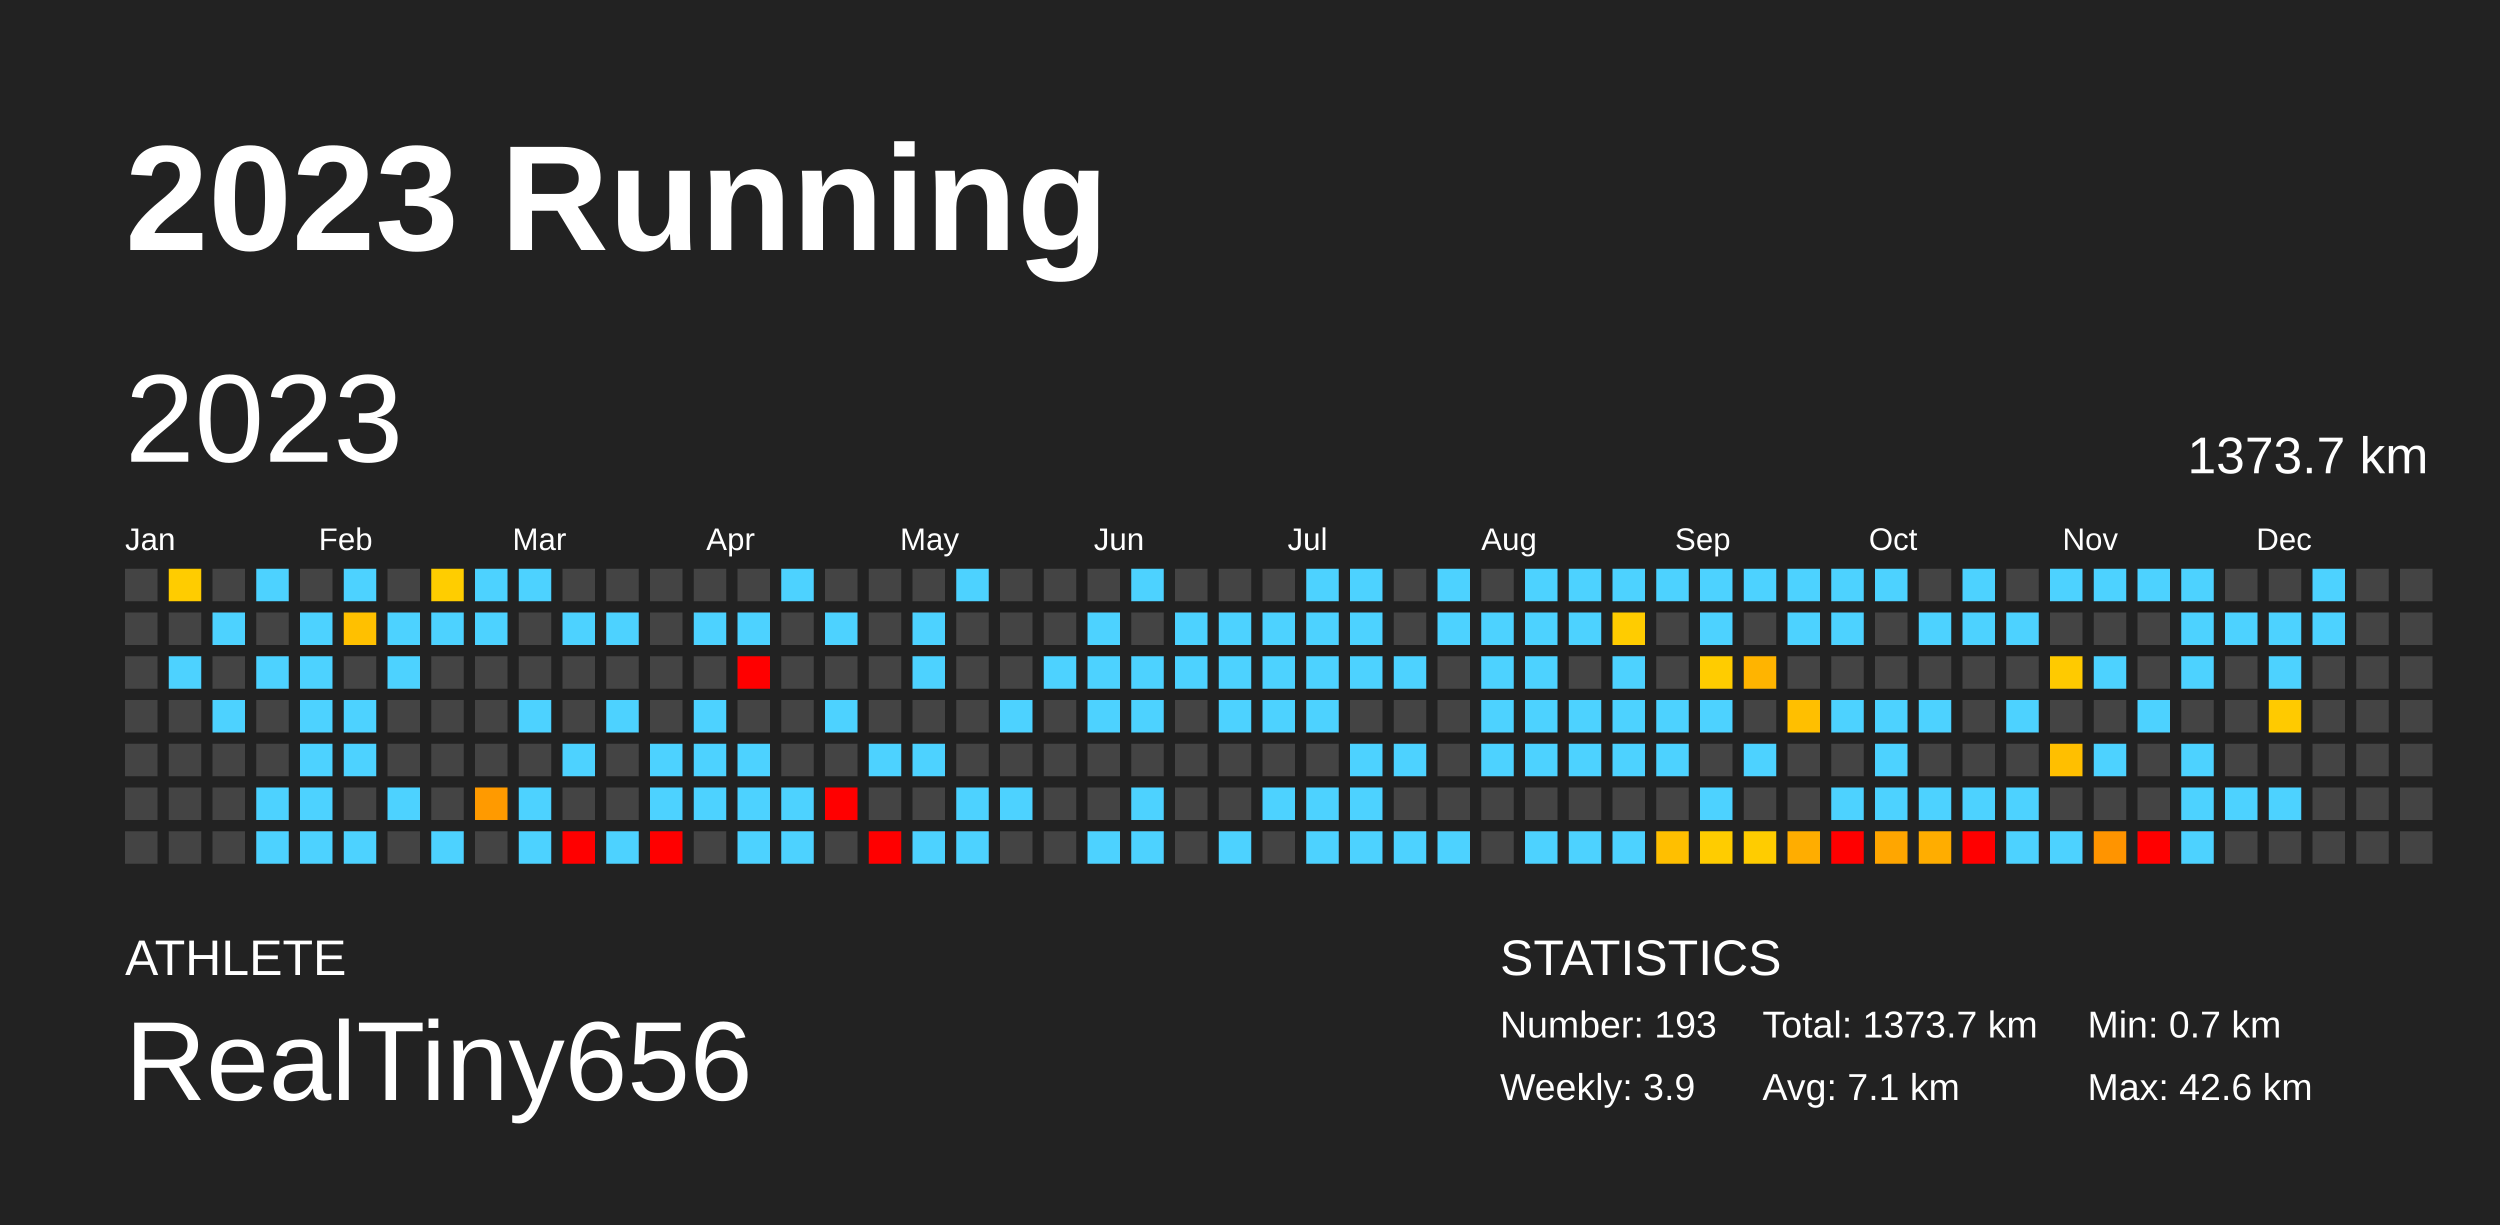
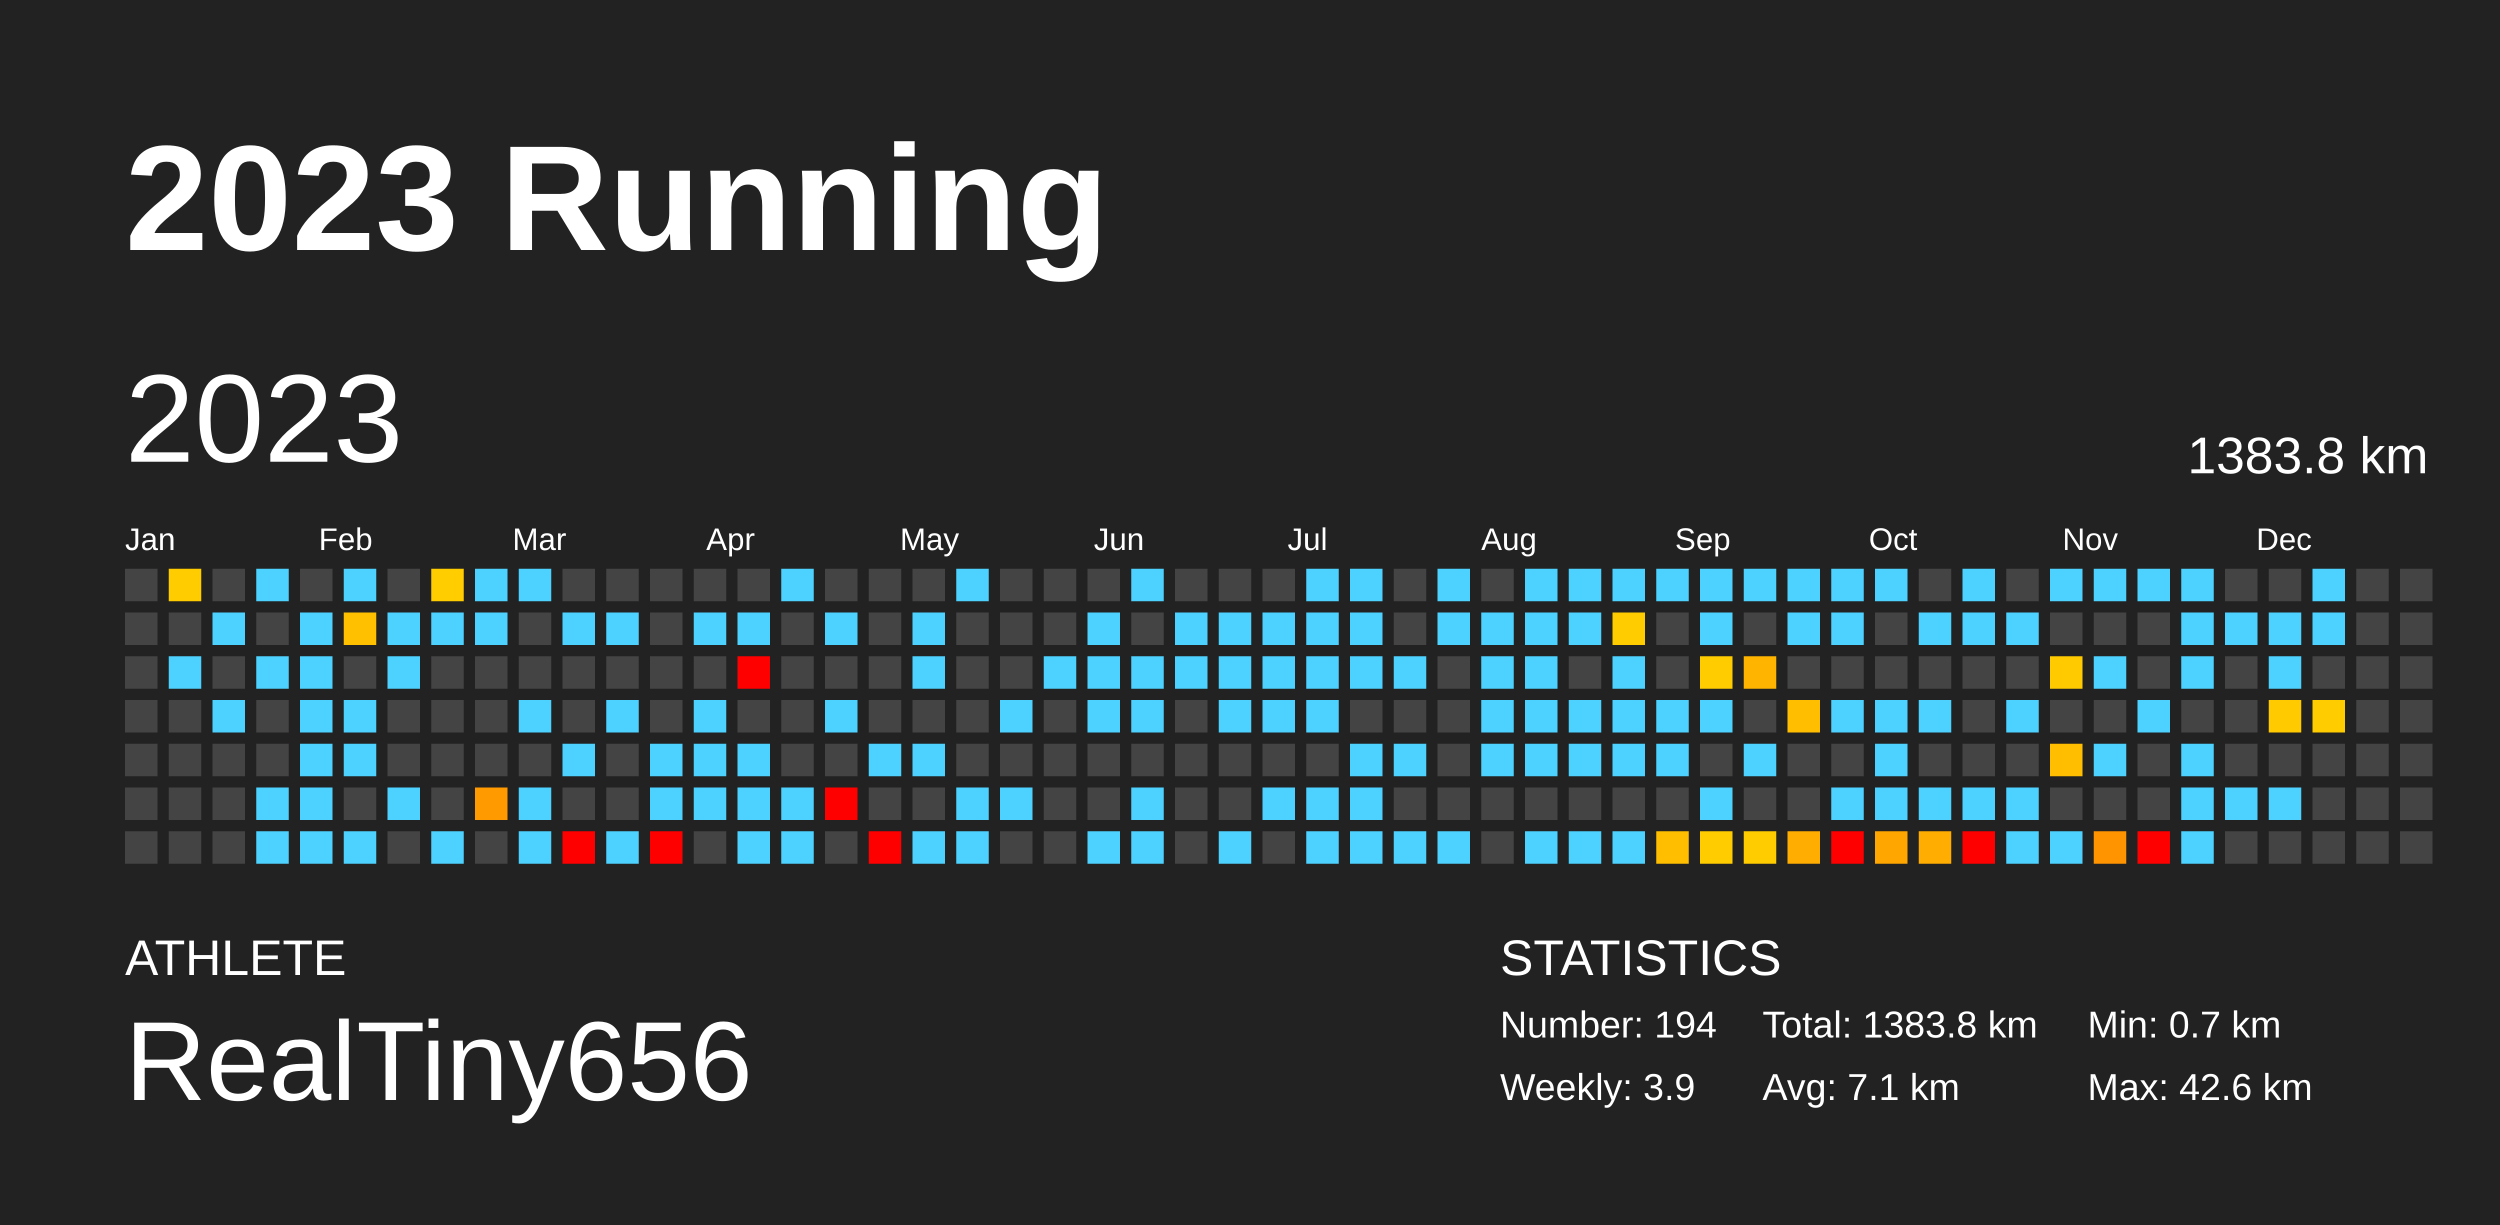
<svg xmlns="http://www.w3.org/2000/svg" baseProfile="full" height="98mm" version="1.1" viewBox="0,0,200,98" width="200mm">
  <defs />
  <rect fill="#222222" height="98" width="200" x="0" y="0" />
  <text fill="#FFFFFF" style="font-size:12px; font-family:Arial; font-weight:bold;" x="10" y="20">2023 Running</text>
  <text fill="#FFFFFF" style="font-size:4px; font-family:Arial" x="10" y="78">ATHLETE</text>
  <text fill="#FFFFFF" style="font-size:9px; font-family:Arial" x="10" y="88">RealTiny656</text>
  <text fill="#FFFFFF" style="font-size:4px; font-family:Arial" x="120" y="78">STATISTICS</text>
-   <text fill="#FFFFFF" style="font-size:3px; font-family:Arial" x="120" y="83">Number: 193</text>
+   <text fill="#FFFFFF" style="font-size:3px; font-family:Arial" x="120" y="83">Number: 194</text>
  <text fill="#FFFFFF" style="font-size:3px; font-family:Arial" x="120" y="88">Weekly: 3.9</text>
-   <text fill="#FFFFFF" style="font-size:3px; font-family:Arial" x="141" y="83">Total: 1373.7 km</text>
+   <text fill="#FFFFFF" style="font-size:3px; font-family:Arial" x="141" y="83">Total: 1383.8 km</text>
  <text fill="#FFFFFF" style="font-size:3px; font-family:Arial" x="141" y="88">Avg: 7.1 km</text>
  <text fill="#FFFFFF" style="font-size:3px; font-family:Arial" x="167" y="83">Min: 0.7 km</text>
  <text fill="#FFFFFF" style="font-size:3px; font-family:Arial" x="167" y="88">Max: 42.6 km</text>
  <text dominant-baseline="hanging" fill="#FFFFFF" style="font-size:10.0px; font-family:Arial;" x="10" y="30">2023</text>
-   <text dominant-baseline="hanging" fill="#FFFFFF" style="font-size:4.125px; font-family:Arial;" x="175" y="35">1373.7 km</text>
+   <text dominant-baseline="hanging" fill="#FFFFFF" style="font-size:4.125px; font-family:Arial;" x="175" y="35">1383.8 km</text>
  <text fill="#FFFFFF" style="font-size:2.5px; font-family:Arial" x="10.0" y="44">Jan</text>
  <text fill="#FFFFFF" style="font-size:2.5px; font-family:Arial" x="25.5" y="44">Feb</text>
  <text fill="#FFFFFF" style="font-size:2.5px; font-family:Arial" x="41.0" y="44">Mar</text>
  <text fill="#FFFFFF" style="font-size:2.5px; font-family:Arial" x="56.5" y="44">Apr</text>
  <text fill="#FFFFFF" style="font-size:2.5px; font-family:Arial" x="72.0" y="44">May</text>
  <text fill="#FFFFFF" style="font-size:2.5px; font-family:Arial" x="87.5" y="44">Jun</text>
  <text fill="#FFFFFF" style="font-size:2.5px; font-family:Arial" x="103.0" y="44">Jul</text>
  <text fill="#FFFFFF" style="font-size:2.5px; font-family:Arial" x="118.5" y="44">Aug</text>
  <text fill="#FFFFFF" style="font-size:2.5px; font-family:Arial" x="134.0" y="44">Sep</text>
  <text fill="#FFFFFF" style="font-size:2.5px; font-family:Arial" x="149.5" y="44">Oct</text>
  <text fill="#FFFFFF" style="font-size:2.5px; font-family:Arial" x="165.0" y="44">Nov</text>
  <text fill="#FFFFFF" style="font-size:2.5px; font-family:Arial" x="180.5" y="44">Dec</text>
  <rect fill="#444444" height="2.6" width="2.6" x="10.0" y="45.5" />
  <rect fill="#444444" height="2.6" width="2.6" x="10.0" y="49.0" />
  <rect fill="#444444" height="2.6" width="2.6" x="10.0" y="52.5" />
  <rect fill="#444444" height="2.6" width="2.6" x="10.0" y="56.0" />
  <rect fill="#444444" height="2.6" width="2.6" x="10.0" y="59.5" />
  <rect fill="#444444" height="2.6" width="2.6" x="10.0" y="63.0" />
  <rect fill="#444444" height="2.6" width="2.6" x="10.0" y="66.5" />
  <rect fill="#ffcc00" height="2.6" width="2.6" x="13.5" y="45.5" />
  <rect fill="#444444" height="2.6" width="2.6" x="13.5" y="49.0" />
  <rect fill="#4dd2ff" height="2.6" width="2.6" x="13.5" y="52.5" />
  <rect fill="#444444" height="2.6" width="2.6" x="13.5" y="56.0" />
  <rect fill="#444444" height="2.6" width="2.6" x="13.5" y="59.5" />
  <rect fill="#444444" height="2.6" width="2.6" x="13.5" y="63.0" />
  <rect fill="#444444" height="2.6" width="2.6" x="13.5" y="66.5" />
  <rect fill="#444444" height="2.6" width="2.6" x="17.0" y="45.5" />
  <rect fill="#4dd2ff" height="2.6" width="2.6" x="17.0" y="49.0" />
  <rect fill="#444444" height="2.6" width="2.6" x="17.0" y="52.5" />
  <rect fill="#4dd2ff" height="2.6" width="2.6" x="17.0" y="56.0" />
  <rect fill="#444444" height="2.6" width="2.6" x="17.0" y="59.5" />
  <rect fill="#444444" height="2.6" width="2.6" x="17.0" y="63.0" />
  <rect fill="#444444" height="2.6" width="2.6" x="17.0" y="66.5" />
  <rect fill="#4dd2ff" height="2.6" width="2.6" x="20.5" y="45.5" />
  <rect fill="#444444" height="2.6" width="2.6" x="20.5" y="49.0" />
  <rect fill="#4dd2ff" height="2.6" width="2.6" x="20.5" y="52.5" />
  <rect fill="#444444" height="2.6" width="2.6" x="20.5" y="56.0" />
  <rect fill="#444444" height="2.6" width="2.6" x="20.5" y="59.5" />
  <rect fill="#4dd2ff" height="2.6" width="2.6" x="20.5" y="63.0" />
  <rect fill="#4dd2ff" height="2.6" width="2.6" x="20.5" y="66.5" />
  <rect fill="#444444" height="2.6" width="2.6" x="24.0" y="45.5" />
  <rect fill="#4dd2ff" height="2.6" width="2.6" x="24.0" y="49.0" />
  <rect fill="#4dd2ff" height="2.6" width="2.6" x="24.0" y="52.5" />
  <rect fill="#4dd2ff" height="2.6" width="2.6" x="24.0" y="56.0" />
  <rect fill="#4dd2ff" height="2.6" width="2.6" x="24.0" y="59.5" />
  <rect fill="#4dd2ff" height="2.6" width="2.6" x="24.0" y="63.0" />
  <rect fill="#4dd2ff" height="2.6" width="2.6" x="24.0" y="66.5" />
  <rect fill="#4dd2ff" height="2.6" width="2.6" x="27.5" y="45.5" />
  <rect fill="#ffc000" height="2.6" width="2.6" x="27.5" y="49.0" />
  <rect fill="#444444" height="2.6" width="2.6" x="27.5" y="52.5" />
  <rect fill="#4dd2ff" height="2.6" width="2.6" x="27.5" y="56.0" />
  <rect fill="#4dd2ff" height="2.6" width="2.6" x="27.5" y="59.5" />
  <rect fill="#444444" height="2.6" width="2.6" x="27.5" y="63.0" />
  <rect fill="#4dd2ff" height="2.6" width="2.6" x="27.5" y="66.5" />
  <rect fill="#444444" height="2.6" width="2.6" x="31.0" y="45.5" />
  <rect fill="#4dd2ff" height="2.6" width="2.6" x="31.0" y="49.0" />
  <rect fill="#4dd2ff" height="2.6" width="2.6" x="31.0" y="52.5" />
  <rect fill="#444444" height="2.6" width="2.6" x="31.0" y="56.0" />
  <rect fill="#444444" height="2.6" width="2.6" x="31.0" y="59.5" />
  <rect fill="#4dd2ff" height="2.6" width="2.6" x="31.0" y="63.0" />
  <rect fill="#444444" height="2.6" width="2.6" x="31.0" y="66.5" />
  <rect fill="#ffcd00" height="2.6" width="2.6" x="34.5" y="45.5" />
  <rect fill="#4dd2ff" height="2.6" width="2.6" x="34.5" y="49.0" />
  <rect fill="#444444" height="2.6" width="2.6" x="34.5" y="52.5" />
  <rect fill="#444444" height="2.6" width="2.6" x="34.5" y="56.0" />
  <rect fill="#444444" height="2.6" width="2.6" x="34.5" y="59.5" />
  <rect fill="#444444" height="2.6" width="2.6" x="34.5" y="63.0" />
  <rect fill="#4dd2ff" height="2.6" width="2.6" x="34.5" y="66.5" />
  <rect fill="#4dd2ff" height="2.6" width="2.6" x="38.0" y="45.5" />
  <rect fill="#4dd2ff" height="2.6" width="2.6" x="38.0" y="49.0" />
  <rect fill="#444444" height="2.6" width="2.6" x="38.0" y="52.5" />
  <rect fill="#444444" height="2.6" width="2.6" x="38.0" y="56.0" />
  <rect fill="#444444" height="2.6" width="2.6" x="38.0" y="59.5" />
  <rect fill="#ff9a00" height="2.6" width="2.6" x="38.0" y="63.0" />
  <rect fill="#444444" height="2.6" width="2.6" x="38.0" y="66.5" />
  <rect fill="#4dd2ff" height="2.6" width="2.6" x="41.5" y="45.5" />
  <rect fill="#444444" height="2.6" width="2.6" x="41.5" y="49.0" />
  <rect fill="#444444" height="2.6" width="2.6" x="41.5" y="52.5" />
  <rect fill="#4dd2ff" height="2.6" width="2.6" x="41.5" y="56.0" />
  <rect fill="#444444" height="2.6" width="2.6" x="41.5" y="59.5" />
  <rect fill="#4dd2ff" height="2.6" width="2.6" x="41.5" y="63.0" />
  <rect fill="#4dd2ff" height="2.6" width="2.6" x="41.5" y="66.5" />
  <rect fill="#444444" height="2.6" width="2.6" x="45.0" y="45.5" />
  <rect fill="#4dd2ff" height="2.6" width="2.6" x="45.0" y="49.0" />
  <rect fill="#444444" height="2.6" width="2.6" x="45.0" y="52.5" />
  <rect fill="#444444" height="2.6" width="2.6" x="45.0" y="56.0" />
  <rect fill="#4dd2ff" height="2.6" width="2.6" x="45.0" y="59.5" />
  <rect fill="#444444" height="2.6" width="2.6" x="45.0" y="63.0" />
  <rect fill="red" height="2.6" width="2.6" x="45.0" y="66.5" />
  <rect fill="#444444" height="2.6" width="2.6" x="48.5" y="45.5" />
  <rect fill="#4dd2ff" height="2.6" width="2.6" x="48.5" y="49.0" />
  <rect fill="#444444" height="2.6" width="2.6" x="48.5" y="52.5" />
  <rect fill="#4dd2ff" height="2.6" width="2.6" x="48.5" y="56.0" />
  <rect fill="#444444" height="2.6" width="2.6" x="48.5" y="59.5" />
  <rect fill="#444444" height="2.6" width="2.6" x="48.5" y="63.0" />
  <rect fill="#4dd2ff" height="2.6" width="2.6" x="48.5" y="66.5" />
  <rect fill="#444444" height="2.6" width="2.6" x="52.0" y="45.5" />
  <rect fill="#444444" height="2.6" width="2.6" x="52.0" y="49.0" />
  <rect fill="#444444" height="2.6" width="2.6" x="52.0" y="52.5" />
  <rect fill="#444444" height="2.6" width="2.6" x="52.0" y="56.0" />
  <rect fill="#4dd2ff" height="2.6" width="2.6" x="52.0" y="59.5" />
  <rect fill="#4dd2ff" height="2.6" width="2.6" x="52.0" y="63.0" />
  <rect fill="red" height="2.6" width="2.6" x="52.0" y="66.5" />
  <rect fill="#444444" height="2.6" width="2.6" x="55.5" y="45.5" />
  <rect fill="#4dd2ff" height="2.6" width="2.6" x="55.5" y="49.0" />
  <rect fill="#444444" height="2.6" width="2.6" x="55.5" y="52.5" />
  <rect fill="#4dd2ff" height="2.6" width="2.6" x="55.5" y="56.0" />
  <rect fill="#4dd2ff" height="2.6" width="2.6" x="55.5" y="59.5" />
  <rect fill="#4dd2ff" height="2.6" width="2.6" x="55.5" y="63.0" />
  <rect fill="#444444" height="2.6" width="2.6" x="55.5" y="66.5" />
  <rect fill="#444444" height="2.6" width="2.6" x="59.0" y="45.5" />
  <rect fill="#4dd2ff" height="2.6" width="2.6" x="59.0" y="49.0" />
  <rect fill="red" height="2.6" width="2.6" x="59.0" y="52.5" />
  <rect fill="#444444" height="2.6" width="2.6" x="59.0" y="56.0" />
  <rect fill="#4dd2ff" height="2.6" width="2.6" x="59.0" y="59.5" />
  <rect fill="#4dd2ff" height="2.6" width="2.6" x="59.0" y="63.0" />
  <rect fill="#4dd2ff" height="2.6" width="2.6" x="59.0" y="66.5" />
  <rect fill="#4dd2ff" height="2.6" width="2.6" x="62.5" y="45.5" />
  <rect fill="#444444" height="2.6" width="2.6" x="62.5" y="49.0" />
  <rect fill="#444444" height="2.6" width="2.6" x="62.5" y="52.5" />
  <rect fill="#444444" height="2.6" width="2.6" x="62.5" y="56.0" />
  <rect fill="#444444" height="2.6" width="2.6" x="62.5" y="59.5" />
  <rect fill="#4dd2ff" height="2.6" width="2.6" x="62.5" y="63.0" />
  <rect fill="#4dd2ff" height="2.6" width="2.6" x="62.5" y="66.5" />
  <rect fill="#444444" height="2.6" width="2.6" x="66.0" y="45.5" />
  <rect fill="#4dd2ff" height="2.6" width="2.6" x="66.0" y="49.0" />
  <rect fill="#444444" height="2.6" width="2.6" x="66.0" y="52.5" />
  <rect fill="#4dd2ff" height="2.6" width="2.6" x="66.0" y="56.0" />
  <rect fill="#444444" height="2.6" width="2.6" x="66.0" y="59.5" />
  <rect fill="red" height="2.6" width="2.6" x="66.0" y="63.0" />
  <rect fill="#444444" height="2.6" width="2.6" x="66.0" y="66.5" />
  <rect fill="#444444" height="2.6" width="2.6" x="69.5" y="45.5" />
  <rect fill="#444444" height="2.6" width="2.6" x="69.5" y="49.0" />
  <rect fill="#444444" height="2.6" width="2.6" x="69.5" y="52.5" />
  <rect fill="#444444" height="2.6" width="2.6" x="69.5" y="56.0" />
  <rect fill="#4dd2ff" height="2.6" width="2.6" x="69.5" y="59.5" />
  <rect fill="#444444" height="2.6" width="2.6" x="69.5" y="63.0" />
  <rect fill="red" height="2.6" width="2.6" x="69.5" y="66.5" />
  <rect fill="#444444" height="2.6" width="2.6" x="73.0" y="45.5" />
  <rect fill="#4dd2ff" height="2.6" width="2.6" x="73.0" y="49.0" />
  <rect fill="#4dd2ff" height="2.6" width="2.6" x="73.0" y="52.5" />
  <rect fill="#444444" height="2.6" width="2.6" x="73.0" y="56.0" />
  <rect fill="#4dd2ff" height="2.6" width="2.6" x="73.0" y="59.5" />
  <rect fill="#444444" height="2.6" width="2.6" x="73.0" y="63.0" />
  <rect fill="#4dd2ff" height="2.6" width="2.6" x="73.0" y="66.5" />
  <rect fill="#4dd2ff" height="2.6" width="2.6" x="76.5" y="45.5" />
  <rect fill="#444444" height="2.6" width="2.6" x="76.5" y="49.0" />
  <rect fill="#444444" height="2.6" width="2.6" x="76.5" y="52.5" />
  <rect fill="#444444" height="2.6" width="2.6" x="76.5" y="56.0" />
  <rect fill="#444444" height="2.6" width="2.6" x="76.5" y="59.5" />
  <rect fill="#4dd2ff" height="2.6" width="2.6" x="76.5" y="63.0" />
  <rect fill="#4dd2ff" height="2.6" width="2.6" x="76.5" y="66.5" />
  <rect fill="#444444" height="2.6" width="2.6" x="80.0" y="45.5" />
  <rect fill="#444444" height="2.6" width="2.6" x="80.0" y="49.0" />
  <rect fill="#444444" height="2.6" width="2.6" x="80.0" y="52.5" />
  <rect fill="#4dd2ff" height="2.6" width="2.6" x="80.0" y="56.0" />
  <rect fill="#444444" height="2.6" width="2.6" x="80.0" y="59.5" />
  <rect fill="#4dd2ff" height="2.6" width="2.6" x="80.0" y="63.0" />
  <rect fill="#444444" height="2.6" width="2.6" x="80.0" y="66.5" />
  <rect fill="#444444" height="2.6" width="2.6" x="83.5" y="45.5" />
  <rect fill="#444444" height="2.6" width="2.6" x="83.5" y="49.0" />
  <rect fill="#4dd2ff" height="2.6" width="2.6" x="83.5" y="52.5" />
  <rect fill="#444444" height="2.6" width="2.6" x="83.5" y="56.0" />
  <rect fill="#444444" height="2.6" width="2.6" x="83.5" y="59.5" />
  <rect fill="#444444" height="2.6" width="2.6" x="83.5" y="63.0" />
  <rect fill="#444444" height="2.6" width="2.6" x="83.5" y="66.5" />
  <rect fill="#444444" height="2.6" width="2.6" x="87.0" y="45.5" />
  <rect fill="#4dd2ff" height="2.6" width="2.6" x="87.0" y="49.0" />
  <rect fill="#4dd2ff" height="2.6" width="2.6" x="87.0" y="52.5" />
  <rect fill="#4dd2ff" height="2.6" width="2.6" x="87.0" y="56.0" />
  <rect fill="#444444" height="2.6" width="2.6" x="87.0" y="59.5" />
  <rect fill="#444444" height="2.6" width="2.6" x="87.0" y="63.0" />
  <rect fill="#4dd2ff" height="2.6" width="2.6" x="87.0" y="66.5" />
  <rect fill="#4dd2ff" height="2.6" width="2.6" x="90.5" y="45.5" />
  <rect fill="#444444" height="2.6" width="2.6" x="90.5" y="49.0" />
  <rect fill="#4dd2ff" height="2.6" width="2.6" x="90.5" y="52.5" />
  <rect fill="#4dd2ff" height="2.6" width="2.6" x="90.5" y="56.0" />
  <rect fill="#444444" height="2.6" width="2.6" x="90.5" y="59.5" />
  <rect fill="#4dd2ff" height="2.6" width="2.6" x="90.5" y="63.0" />
  <rect fill="#4dd2ff" height="2.6" width="2.6" x="90.5" y="66.5" />
  <rect fill="#444444" height="2.6" width="2.6" x="94.0" y="45.5" />
  <rect fill="#4dd2ff" height="2.6" width="2.6" x="94.0" y="49.0" />
  <rect fill="#4dd2ff" height="2.6" width="2.6" x="94.0" y="52.5" />
  <rect fill="#444444" height="2.6" width="2.6" x="94.0" y="56.0" />
  <rect fill="#444444" height="2.6" width="2.6" x="94.0" y="59.5" />
  <rect fill="#444444" height="2.6" width="2.6" x="94.0" y="63.0" />
  <rect fill="#444444" height="2.6" width="2.6" x="94.0" y="66.5" />
  <rect fill="#444444" height="2.6" width="2.6" x="97.5" y="45.5" />
  <rect fill="#4dd2ff" height="2.6" width="2.6" x="97.5" y="49.0" />
  <rect fill="#4dd2ff" height="2.6" width="2.6" x="97.5" y="52.5" />
  <rect fill="#4dd2ff" height="2.6" width="2.6" x="97.5" y="56.0" />
  <rect fill="#444444" height="2.6" width="2.6" x="97.5" y="59.5" />
  <rect fill="#444444" height="2.6" width="2.6" x="97.5" y="63.0" />
  <rect fill="#4dd2ff" height="2.6" width="2.6" x="97.5" y="66.5" />
  <rect fill="#444444" height="2.6" width="2.6" x="101.0" y="45.5" />
  <rect fill="#4dd2ff" height="2.6" width="2.6" x="101.0" y="49.0" />
  <rect fill="#4dd2ff" height="2.6" width="2.6" x="101.0" y="52.5" />
  <rect fill="#4dd2ff" height="2.6" width="2.6" x="101.0" y="56.0" />
  <rect fill="#444444" height="2.6" width="2.6" x="101.0" y="59.5" />
  <rect fill="#4dd2ff" height="2.6" width="2.6" x="101.0" y="63.0" />
  <rect fill="#444444" height="2.6" width="2.6" x="101.0" y="66.5" />
  <rect fill="#4dd2ff" height="2.6" width="2.6" x="104.5" y="45.5" />
  <rect fill="#4dd2ff" height="2.6" width="2.6" x="104.5" y="49.0" />
  <rect fill="#4dd2ff" height="2.6" width="2.6" x="104.5" y="52.5" />
  <rect fill="#4dd2ff" height="2.6" width="2.6" x="104.5" y="56.0" />
  <rect fill="#444444" height="2.6" width="2.6" x="104.5" y="59.5" />
  <rect fill="#4dd2ff" height="2.6" width="2.6" x="104.5" y="63.0" />
  <rect fill="#4dd2ff" height="2.6" width="2.6" x="104.5" y="66.5" />
  <rect fill="#4dd2ff" height="2.6" width="2.6" x="108.0" y="45.5" />
  <rect fill="#4dd2ff" height="2.6" width="2.6" x="108.0" y="49.0" />
  <rect fill="#4dd2ff" height="2.6" width="2.6" x="108.0" y="52.5" />
  <rect fill="#444444" height="2.6" width="2.6" x="108.0" y="56.0" />
  <rect fill="#4dd2ff" height="2.6" width="2.6" x="108.0" y="59.5" />
  <rect fill="#4dd2ff" height="2.6" width="2.6" x="108.0" y="63.0" />
  <rect fill="#4dd2ff" height="2.6" width="2.6" x="108.0" y="66.5" />
  <rect fill="#444444" height="2.6" width="2.6" x="111.5" y="45.5" />
  <rect fill="#444444" height="2.6" width="2.6" x="111.5" y="49.0" />
  <rect fill="#4dd2ff" height="2.6" width="2.6" x="111.5" y="52.5" />
  <rect fill="#444444" height="2.6" width="2.6" x="111.5" y="56.0" />
  <rect fill="#4dd2ff" height="2.6" width="2.6" x="111.5" y="59.5" />
  <rect fill="#444444" height="2.6" width="2.6" x="111.5" y="63.0" />
  <rect fill="#4dd2ff" height="2.6" width="2.6" x="111.5" y="66.5" />
  <rect fill="#4dd2ff" height="2.6" width="2.6" x="115.0" y="45.5" />
  <rect fill="#4dd2ff" height="2.6" width="2.6" x="115.0" y="49.0" />
  <rect fill="#444444" height="2.6" width="2.6" x="115.0" y="52.5" />
  <rect fill="#444444" height="2.6" width="2.6" x="115.0" y="56.0" />
  <rect fill="#444444" height="2.6" width="2.6" x="115.0" y="59.5" />
  <rect fill="#444444" height="2.6" width="2.6" x="115.0" y="63.0" />
  <rect fill="#4dd2ff" height="2.6" width="2.6" x="115.0" y="66.5" />
  <rect fill="#444444" height="2.6" width="2.6" x="118.5" y="45.5" />
  <rect fill="#4dd2ff" height="2.6" width="2.6" x="118.5" y="49.0" />
  <rect fill="#4dd2ff" height="2.6" width="2.6" x="118.5" y="52.5" />
  <rect fill="#4dd2ff" height="2.6" width="2.6" x="118.5" y="56.0" />
  <rect fill="#4dd2ff" height="2.6" width="2.6" x="118.5" y="59.5" />
  <rect fill="#444444" height="2.6" width="2.6" x="118.5" y="63.0" />
  <rect fill="#444444" height="2.6" width="2.6" x="118.5" y="66.5" />
  <rect fill="#4dd2ff" height="2.6" width="2.6" x="122.0" y="45.5" />
  <rect fill="#4dd2ff" height="2.6" width="2.6" x="122.0" y="49.0" />
  <rect fill="#4dd2ff" height="2.6" width="2.6" x="122.0" y="52.5" />
  <rect fill="#4dd2ff" height="2.6" width="2.6" x="122.0" y="56.0" />
  <rect fill="#4dd2ff" height="2.6" width="2.6" x="122.0" y="59.5" />
  <rect fill="#444444" height="2.6" width="2.6" x="122.0" y="63.0" />
  <rect fill="#4dd2ff" height="2.6" width="2.6" x="122.0" y="66.5" />
  <rect fill="#4dd2ff" height="2.6" width="2.6" x="125.5" y="45.5" />
  <rect fill="#4dd2ff" height="2.6" width="2.6" x="125.5" y="49.0" />
  <rect fill="#444444" height="2.6" width="2.6" x="125.5" y="52.5" />
  <rect fill="#4dd2ff" height="2.6" width="2.6" x="125.5" y="56.0" />
  <rect fill="#4dd2ff" height="2.6" width="2.6" x="125.5" y="59.5" />
  <rect fill="#444444" height="2.6" width="2.6" x="125.5" y="63.0" />
  <rect fill="#4dd2ff" height="2.6" width="2.6" x="125.5" y="66.5" />
  <rect fill="#4dd2ff" height="2.6" width="2.6" x="129.0" y="45.5" />
  <rect fill="#ffcc00" height="2.6" width="2.6" x="129.0" y="49.0" />
  <rect fill="#4dd2ff" height="2.6" width="2.6" x="129.0" y="52.5" />
  <rect fill="#4dd2ff" height="2.6" width="2.6" x="129.0" y="56.0" />
  <rect fill="#4dd2ff" height="2.6" width="2.6" x="129.0" y="59.5" />
  <rect fill="#444444" height="2.6" width="2.6" x="129.0" y="63.0" />
  <rect fill="#4dd2ff" height="2.6" width="2.6" x="129.0" y="66.5" />
  <rect fill="#4dd2ff" height="2.6" width="2.6" x="132.5" y="45.5" />
  <rect fill="#444444" height="2.6" width="2.6" x="132.5" y="49.0" />
  <rect fill="#444444" height="2.6" width="2.6" x="132.5" y="52.5" />
  <rect fill="#4dd2ff" height="2.6" width="2.6" x="132.5" y="56.0" />
  <rect fill="#4dd2ff" height="2.6" width="2.6" x="132.5" y="59.5" />
  <rect fill="#444444" height="2.6" width="2.6" x="132.5" y="63.0" />
  <rect fill="#ffbf00" height="2.6" width="2.6" x="132.5" y="66.5" />
  <rect fill="#4dd2ff" height="2.6" width="2.6" x="136.0" y="45.5" />
  <rect fill="#4dd2ff" height="2.6" width="2.6" x="136.0" y="49.0" />
  <rect fill="#ffcc00" height="2.6" width="2.6" x="136.0" y="52.5" />
  <rect fill="#4dd2ff" height="2.6" width="2.6" x="136.0" y="56.0" />
  <rect fill="#444444" height="2.6" width="2.6" x="136.0" y="59.5" />
  <rect fill="#4dd2ff" height="2.6" width="2.6" x="136.0" y="63.0" />
  <rect fill="#ffcc00" height="2.6" width="2.6" x="136.0" y="66.5" />
  <rect fill="#4dd2ff" height="2.6" width="2.6" x="139.5" y="45.5" />
  <rect fill="#444444" height="2.6" width="2.6" x="139.5" y="49.0" />
  <rect fill="#ffb400" height="2.6" width="2.6" x="139.5" y="52.5" />
  <rect fill="#444444" height="2.6" width="2.6" x="139.5" y="56.0" />
  <rect fill="#4dd2ff" height="2.6" width="2.6" x="139.5" y="59.5" />
  <rect fill="#444444" height="2.6" width="2.6" x="139.5" y="63.0" />
  <rect fill="#ffcc00" height="2.6" width="2.6" x="139.5" y="66.5" />
  <rect fill="#4dd2ff" height="2.6" width="2.6" x="143.0" y="45.5" />
  <rect fill="#4dd2ff" height="2.6" width="2.6" x="143.0" y="49.0" />
  <rect fill="#444444" height="2.6" width="2.6" x="143.0" y="52.5" />
  <rect fill="#ffbf00" height="2.6" width="2.6" x="143.0" y="56.0" />
  <rect fill="#444444" height="2.6" width="2.6" x="143.0" y="59.5" />
  <rect fill="#444444" height="2.6" width="2.6" x="143.0" y="63.0" />
  <rect fill="#ffad00" height="2.6" width="2.6" x="143.0" y="66.5" />
  <rect fill="#4dd2ff" height="2.6" width="2.6" x="146.5" y="45.5" />
  <rect fill="#4dd2ff" height="2.6" width="2.6" x="146.5" y="49.0" />
  <rect fill="#444444" height="2.6" width="2.6" x="146.5" y="52.5" />
  <rect fill="#4dd2ff" height="2.6" width="2.6" x="146.5" y="56.0" />
  <rect fill="#444444" height="2.6" width="2.6" x="146.5" y="59.5" />
  <rect fill="#4dd2ff" height="2.6" width="2.6" x="146.5" y="63.0" />
  <rect fill="red" height="2.6" width="2.6" x="146.5" y="66.5" />
  <rect fill="#4dd2ff" height="2.6" width="2.6" x="150.0" y="45.5" />
  <rect fill="#444444" height="2.6" width="2.6" x="150.0" y="49.0" />
  <rect fill="#444444" height="2.6" width="2.6" x="150.0" y="52.5" />
  <rect fill="#4dd2ff" height="2.6" width="2.6" x="150.0" y="56.0" />
  <rect fill="#4dd2ff" height="2.6" width="2.6" x="150.0" y="59.5" />
  <rect fill="#4dd2ff" height="2.6" width="2.6" x="150.0" y="63.0" />
  <rect fill="#ffa600" height="2.6" width="2.6" x="150.0" y="66.5" />
  <rect fill="#444444" height="2.6" width="2.6" x="153.5" y="45.5" />
  <rect fill="#4dd2ff" height="2.6" width="2.6" x="153.5" y="49.0" />
  <rect fill="#444444" height="2.6" width="2.6" x="153.5" y="52.5" />
  <rect fill="#4dd2ff" height="2.6" width="2.6" x="153.5" y="56.0" />
  <rect fill="#444444" height="2.6" width="2.6" x="153.5" y="59.5" />
  <rect fill="#4dd2ff" height="2.6" width="2.6" x="153.5" y="63.0" />
  <rect fill="#ffad00" height="2.6" width="2.6" x="153.5" y="66.5" />
  <rect fill="#4dd2ff" height="2.6" width="2.6" x="157.0" y="45.5" />
  <rect fill="#4dd2ff" height="2.6" width="2.6" x="157.0" y="49.0" />
  <rect fill="#444444" height="2.6" width="2.6" x="157.0" y="52.5" />
  <rect fill="#444444" height="2.6" width="2.6" x="157.0" y="56.0" />
  <rect fill="#444444" height="2.6" width="2.6" x="157.0" y="59.5" />
  <rect fill="#4dd2ff" height="2.6" width="2.6" x="157.0" y="63.0" />
  <rect fill="red" height="2.6" width="2.6" x="157.0" y="66.5" />
  <rect fill="#444444" height="2.6" width="2.6" x="160.5" y="45.5" />
  <rect fill="#4dd2ff" height="2.6" width="2.6" x="160.5" y="49.0" />
  <rect fill="#444444" height="2.6" width="2.6" x="160.5" y="52.5" />
  <rect fill="#4dd2ff" height="2.6" width="2.6" x="160.5" y="56.0" />
  <rect fill="#444444" height="2.6" width="2.6" x="160.5" y="59.5" />
  <rect fill="#4dd2ff" height="2.6" width="2.6" x="160.5" y="63.0" />
  <rect fill="#4dd2ff" height="2.6" width="2.6" x="160.5" y="66.5" />
  <rect fill="#4dd2ff" height="2.6" width="2.6" x="164.0" y="45.5" />
  <rect fill="#444444" height="2.6" width="2.6" x="164.0" y="49.0" />
  <rect fill="#ffca00" height="2.6" width="2.6" x="164.0" y="52.5" />
  <rect fill="#444444" height="2.6" width="2.6" x="164.0" y="56.0" />
  <rect fill="#ffbf00" height="2.6" width="2.6" x="164.0" y="59.5" />
  <rect fill="#444444" height="2.6" width="2.6" x="164.0" y="63.0" />
  <rect fill="#4dd2ff" height="2.6" width="2.6" x="164.0" y="66.5" />
  <rect fill="#4dd2ff" height="2.6" width="2.6" x="167.5" y="45.5" />
  <rect fill="#444444" height="2.6" width="2.6" x="167.5" y="49.0" />
  <rect fill="#4dd2ff" height="2.6" width="2.6" x="167.5" y="52.5" />
  <rect fill="#444444" height="2.6" width="2.6" x="167.5" y="56.0" />
  <rect fill="#4dd2ff" height="2.6" width="2.6" x="167.5" y="59.5" />
  <rect fill="#444444" height="2.6" width="2.6" x="167.5" y="63.0" />
  <rect fill="#ff9400" height="2.6" width="2.6" x="167.5" y="66.5" />
  <rect fill="#4dd2ff" height="2.6" width="2.6" x="171.0" y="45.5" />
  <rect fill="#444444" height="2.6" width="2.6" x="171.0" y="49.0" />
  <rect fill="#444444" height="2.6" width="2.6" x="171.0" y="52.5" />
  <rect fill="#4dd2ff" height="2.6" width="2.6" x="171.0" y="56.0" />
  <rect fill="#444444" height="2.6" width="2.6" x="171.0" y="59.5" />
  <rect fill="#444444" height="2.6" width="2.6" x="171.0" y="63.0" />
  <rect fill="red" height="2.6" width="2.6" x="171.0" y="66.5" />
  <rect fill="#4dd2ff" height="2.6" width="2.6" x="174.5" y="45.5" />
  <rect fill="#4dd2ff" height="2.6" width="2.6" x="174.5" y="49.0" />
  <rect fill="#4dd2ff" height="2.6" width="2.6" x="174.5" y="52.5" />
  <rect fill="#444444" height="2.6" width="2.6" x="174.5" y="56.0" />
  <rect fill="#4dd2ff" height="2.6" width="2.6" x="174.5" y="59.5" />
  <rect fill="#4dd2ff" height="2.6" width="2.6" x="174.5" y="63.0" />
  <rect fill="#4dd2ff" height="2.6" width="2.6" x="174.5" y="66.5" />
  <rect fill="#444444" height="2.6" width="2.6" x="178.0" y="45.5" />
  <rect fill="#4dd2ff" height="2.6" width="2.6" x="178.0" y="49.0" />
  <rect fill="#444444" height="2.6" width="2.6" x="178.0" y="52.5" />
  <rect fill="#444444" height="2.6" width="2.6" x="178.0" y="56.0" />
  <rect fill="#444444" height="2.6" width="2.6" x="178.0" y="59.5" />
  <rect fill="#4dd2ff" height="2.6" width="2.6" x="178.0" y="63.0" />
  <rect fill="#444444" height="2.6" width="2.6" x="178.0" y="66.5" />
  <rect fill="#444444" height="2.6" width="2.6" x="181.5" y="45.5" />
  <rect fill="#4dd2ff" height="2.6" width="2.6" x="181.5" y="49.0" />
  <rect fill="#4dd2ff" height="2.6" width="2.6" x="181.5" y="52.5" />
  <rect fill="#ffca00" height="2.6" width="2.6" x="181.5" y="56.0" />
  <rect fill="#444444" height="2.6" width="2.6" x="181.5" y="59.5" />
  <rect fill="#4dd2ff" height="2.6" width="2.6" x="181.5" y="63.0" />
  <rect fill="#444444" height="2.6" width="2.6" x="181.5" y="66.5" />
  <rect fill="#4dd2ff" height="2.6" width="2.6" x="185.0" y="45.5" />
  <rect fill="#4dd2ff" height="2.6" width="2.6" x="185.0" y="49.0" />
  <rect fill="#444444" height="2.6" width="2.6" x="185.0" y="52.5" />
-   <rect fill="#444444" height="2.6" width="2.6" x="185.0" y="56.0" />
+   <rect fill="#ffcc00" height="2.6" width="2.6" x="185.0" y="56.0" />
  <rect fill="#444444" height="2.6" width="2.6" x="185.0" y="59.5" />
  <rect fill="#444444" height="2.6" width="2.6" x="185.0" y="63.0" />
  <rect fill="#444444" height="2.6" width="2.6" x="185.0" y="66.5" />
  <rect fill="#444444" height="2.6" width="2.6" x="188.5" y="45.5" />
  <rect fill="#444444" height="2.6" width="2.6" x="188.5" y="49.0" />
  <rect fill="#444444" height="2.6" width="2.6" x="188.5" y="52.5" />
  <rect fill="#444444" height="2.6" width="2.6" x="188.5" y="56.0" />
  <rect fill="#444444" height="2.6" width="2.6" x="188.5" y="59.5" />
  <rect fill="#444444" height="2.6" width="2.6" x="188.5" y="63.0" />
  <rect fill="#444444" height="2.6" width="2.6" x="188.5" y="66.5" />
  <rect fill="#444444" height="2.6" width="2.6" x="192.0" y="45.5" />
  <rect fill="#444444" height="2.6" width="2.6" x="192.0" y="49.0" />
  <rect fill="#444444" height="2.6" width="2.6" x="192.0" y="52.5" />
  <rect fill="#444444" height="2.6" width="2.6" x="192.0" y="56.0" />
  <rect fill="#444444" height="2.6" width="2.6" x="192.0" y="59.5" />
  <rect fill="#444444" height="2.6" width="2.6" x="192.0" y="63.0" />
  <rect fill="#444444" height="2.6" width="2.6" x="192.0" y="66.5" />
</svg>
